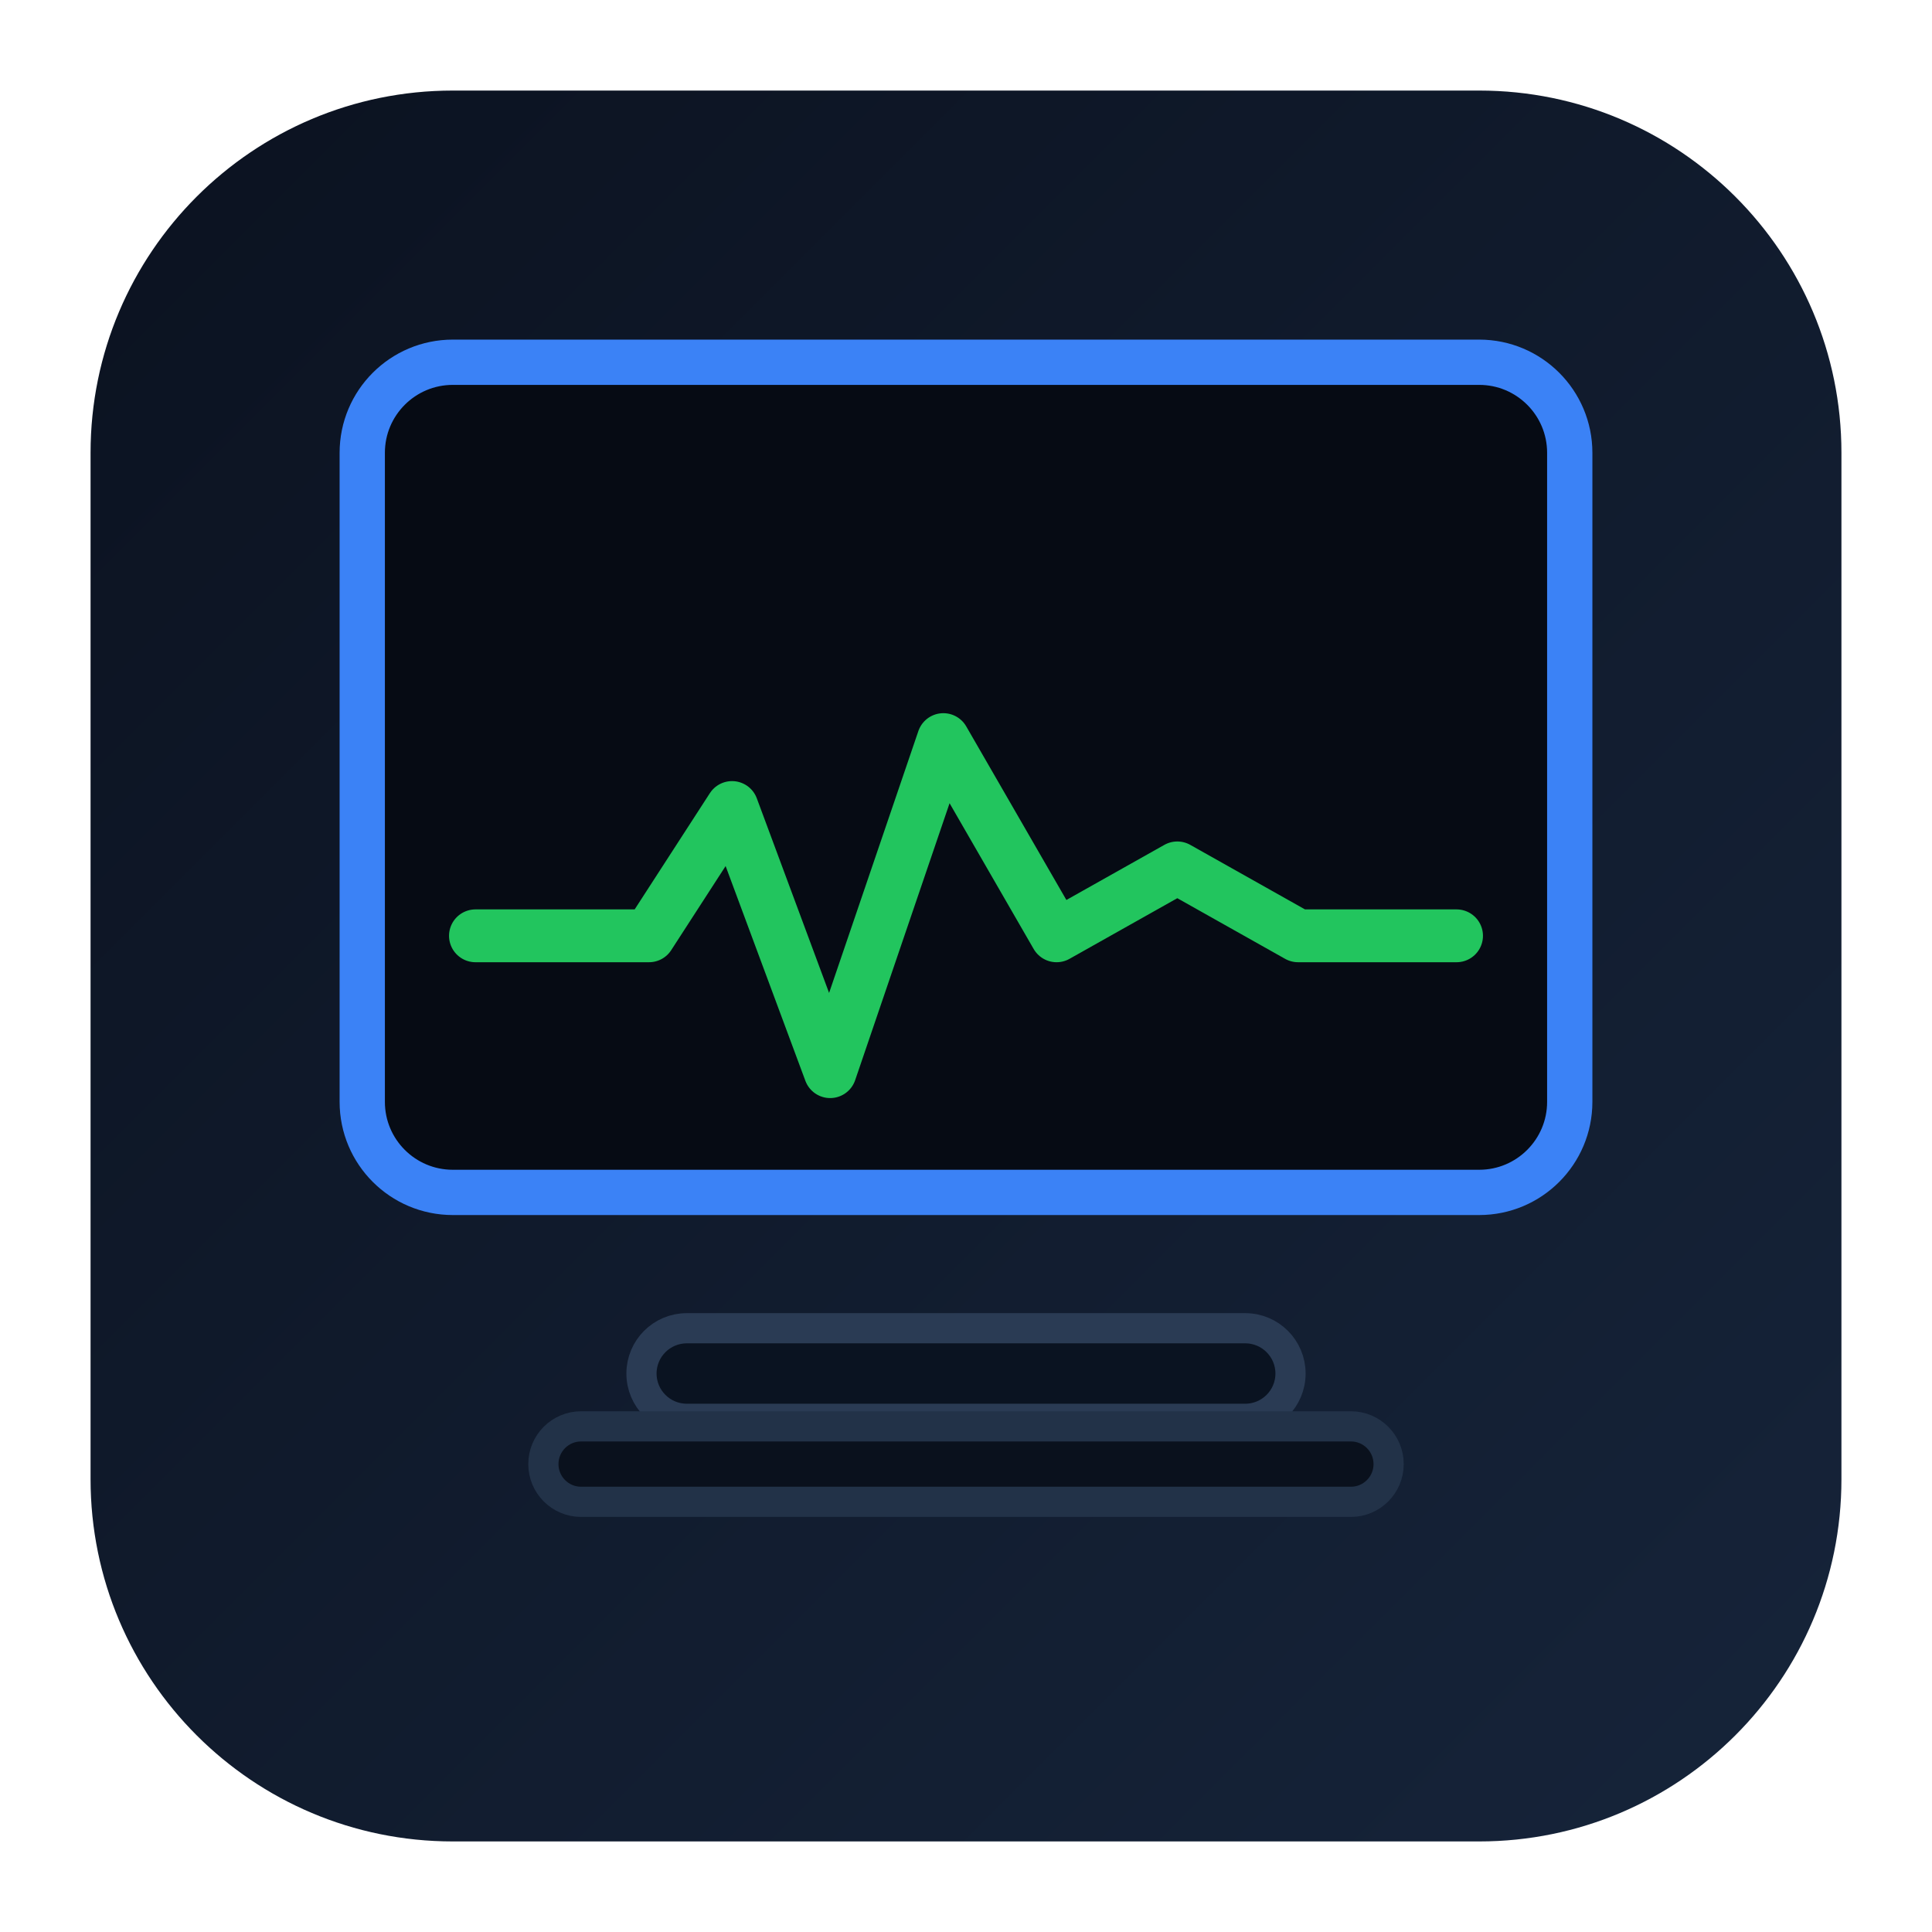
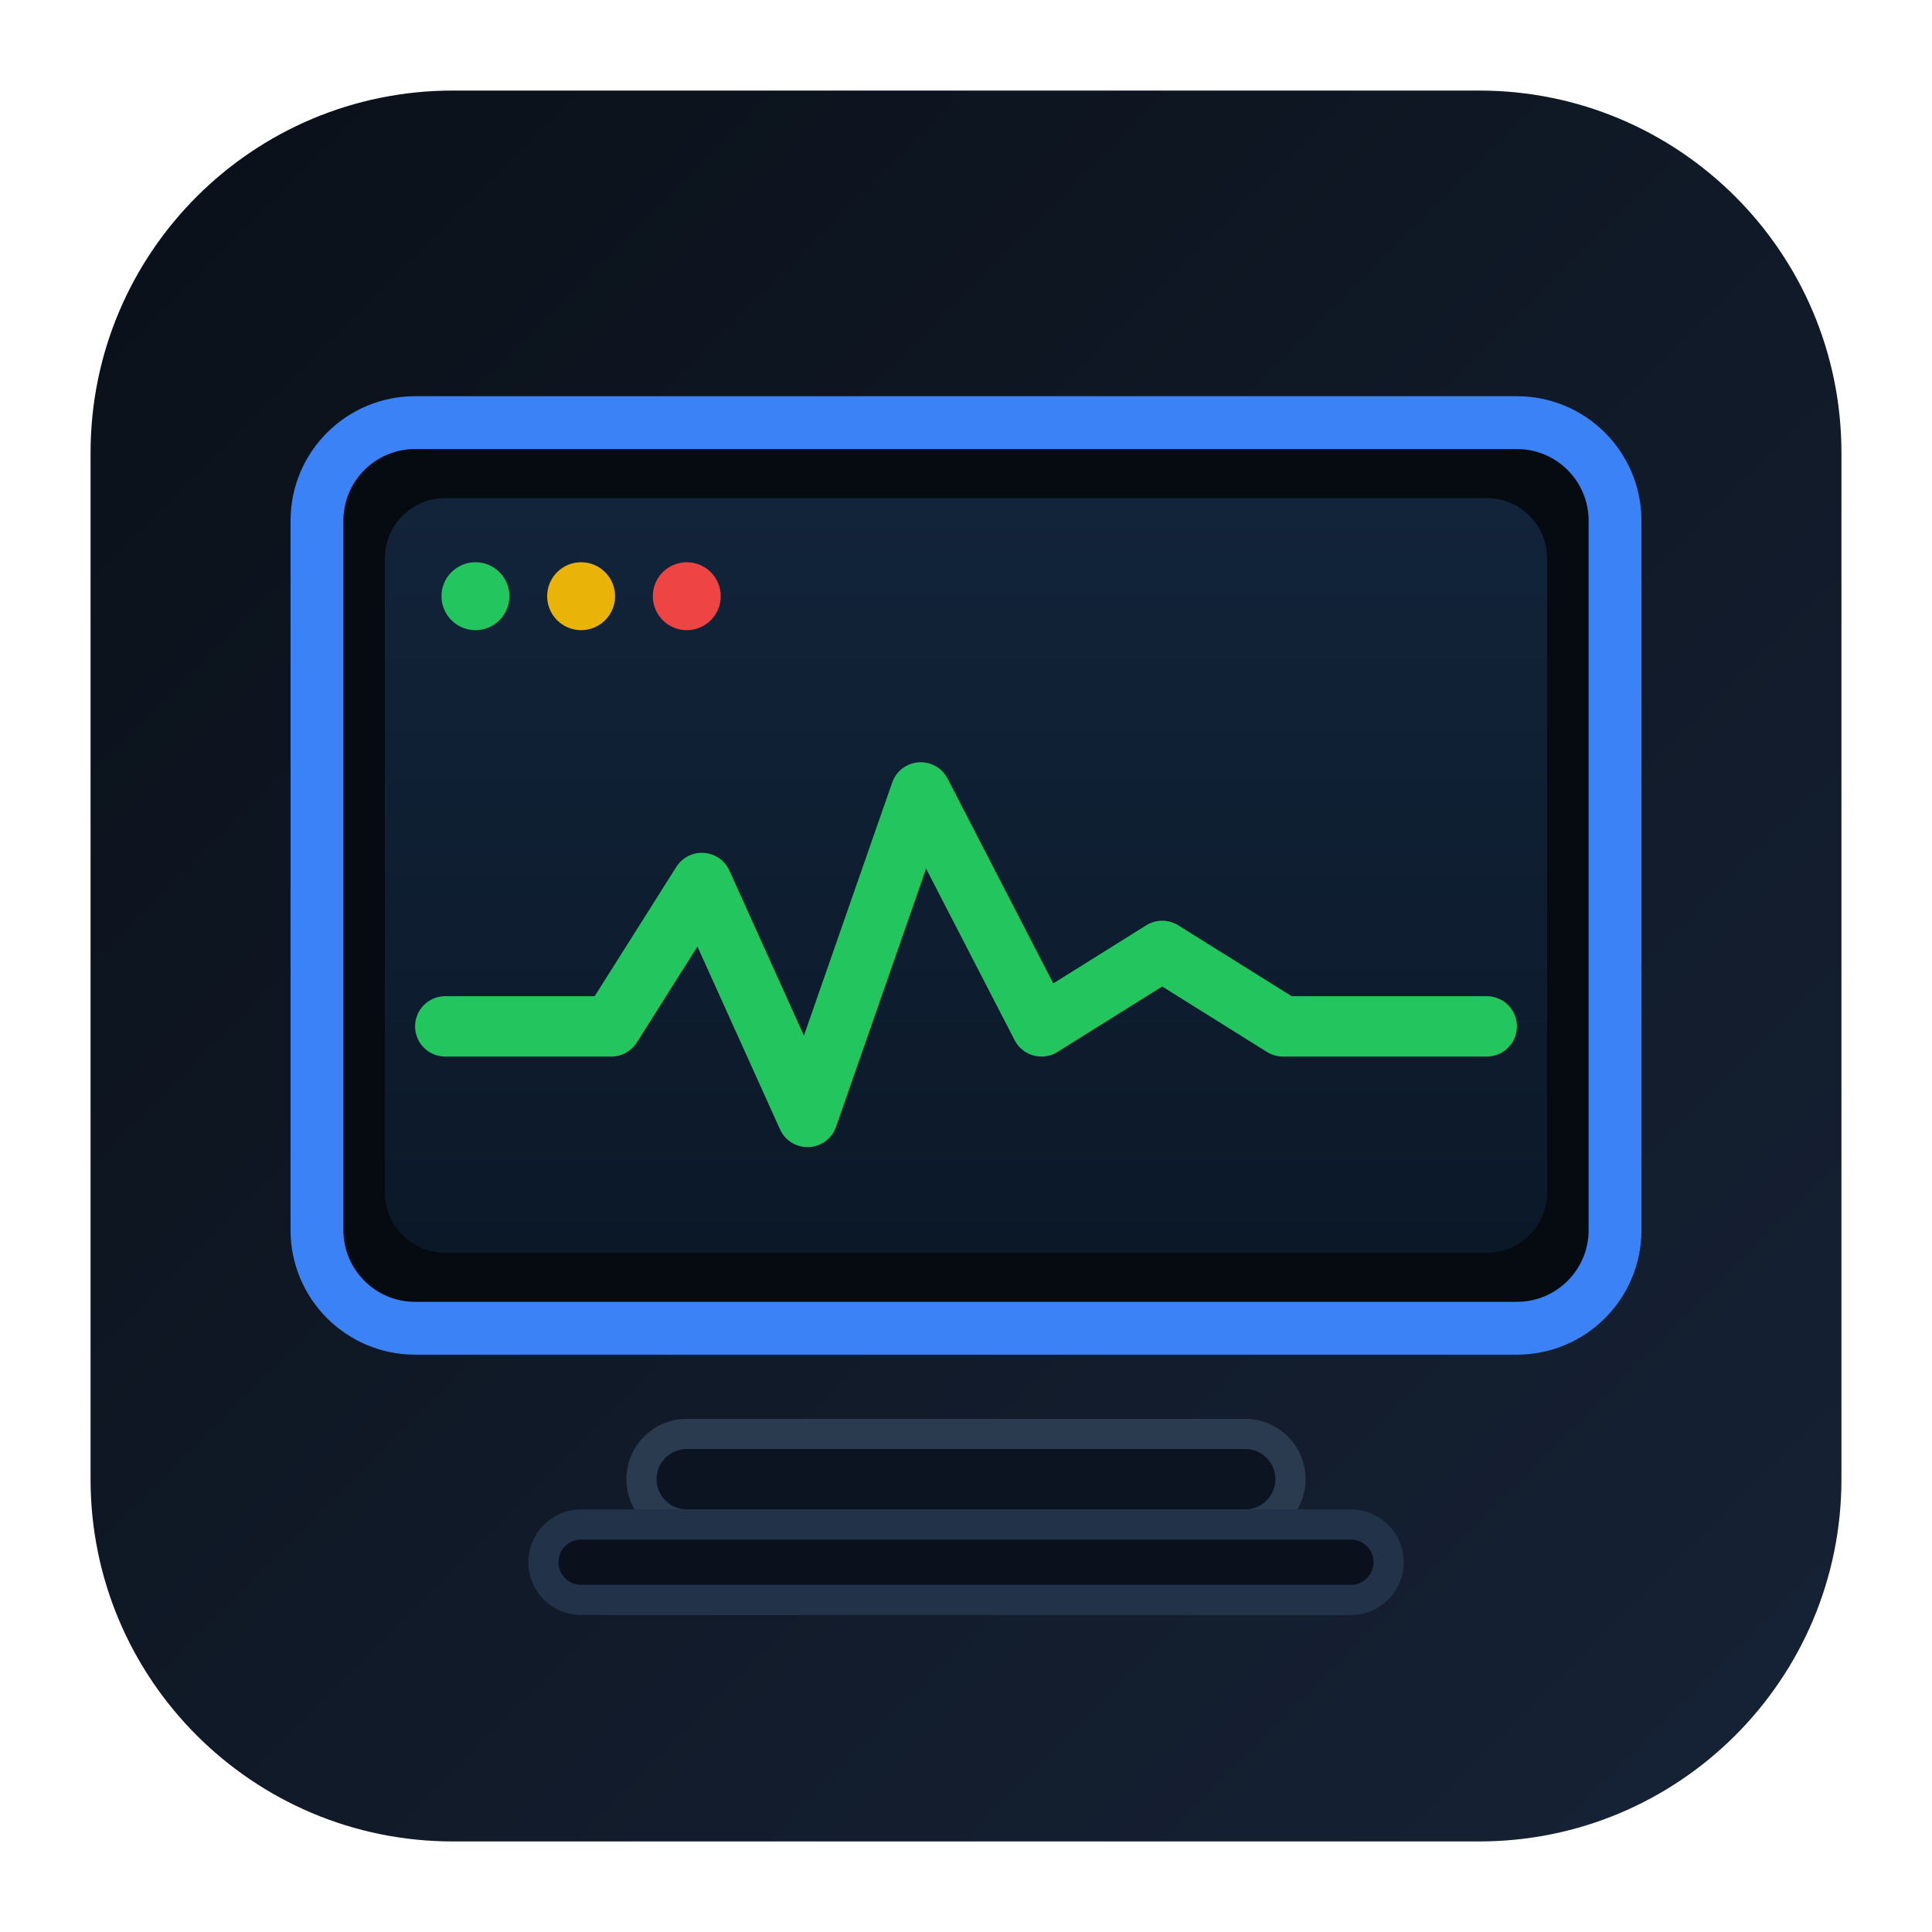
<svg xmlns="http://www.w3.org/2000/svg" viewBox="0 0 512 512">
  <defs>
    <linearGradient id="bg" x1="0" y1="0" x2="1" y2="1">
-       <stop offset="0%" stop-color="#0b1220" />
-       <stop offset="100%" stop-color="#16243a" />
+       <stop offset="0%" stop-color="#0a1018" />
+       <stop offset="100%" stop-color="#162236" />
+     </linearGradient>
+     <linearGradient id="glass" x1="0" y1="0" x2="0" y2="1">
+       <stop offset="0%" stop-color="#12243a" />
+       <stop offset="100%" stop-color="#0b1828" />
    </linearGradient>
  </defs>
  <rect x="24" y="24" width="464" height="464" rx="96" fill="url(#bg)" />
-   <rect x="96" y="96" width="320" height="220" rx="24" fill="#060b14" stroke="#3b82f6" stroke-width="12" />
-   <path d="M126 248 L172 248 L194 214 L220 284 L250 196 L280 248 L312 230 L344 248 L386 248" fill="none" stroke="#22c55e" stroke-linecap="round" stroke-linejoin="round" stroke-width="14" />
-   <rect x="170" y="352" width="172" height="24" rx="12" fill="#0a1321" stroke="#2a3b54" stroke-width="8" />
-   <rect x="144" y="378" width="224" height="20" rx="10" fill="#0a111d" stroke="#223248" stroke-width="8" />
+   <rect x="84" y="112" width="344" height="240" rx="26" fill="#060b12" stroke="#3b82f6" stroke-width="14" />
+   <rect x="102" y="132" width="308" height="200" rx="16" fill="url(#glass)" />
+   <path d="M118 272 L162 272 L186 234 L214 296 L244 210 L276 272 L308 252 L340 272 L394 272" fill="none" stroke="#22c55e" stroke-width="16" stroke-linecap="round" stroke-linejoin="round" />
+   <circle cx="126" cy="158" r="9" fill="#22c55e" />
+   <circle cx="154" cy="158" r="9" fill="#eab308" />
+   <circle cx="182" cy="158" r="9" fill="#ef4444" />
+   <rect x="170" y="380" width="172" height="24" rx="12" fill="#0c1422" stroke="#2a3a4f" stroke-width="8" />
+   <rect x="144" y="404" width="224" height="20" rx="10" fill="#0a111d" stroke="#223248" stroke-width="8" />
</svg>
